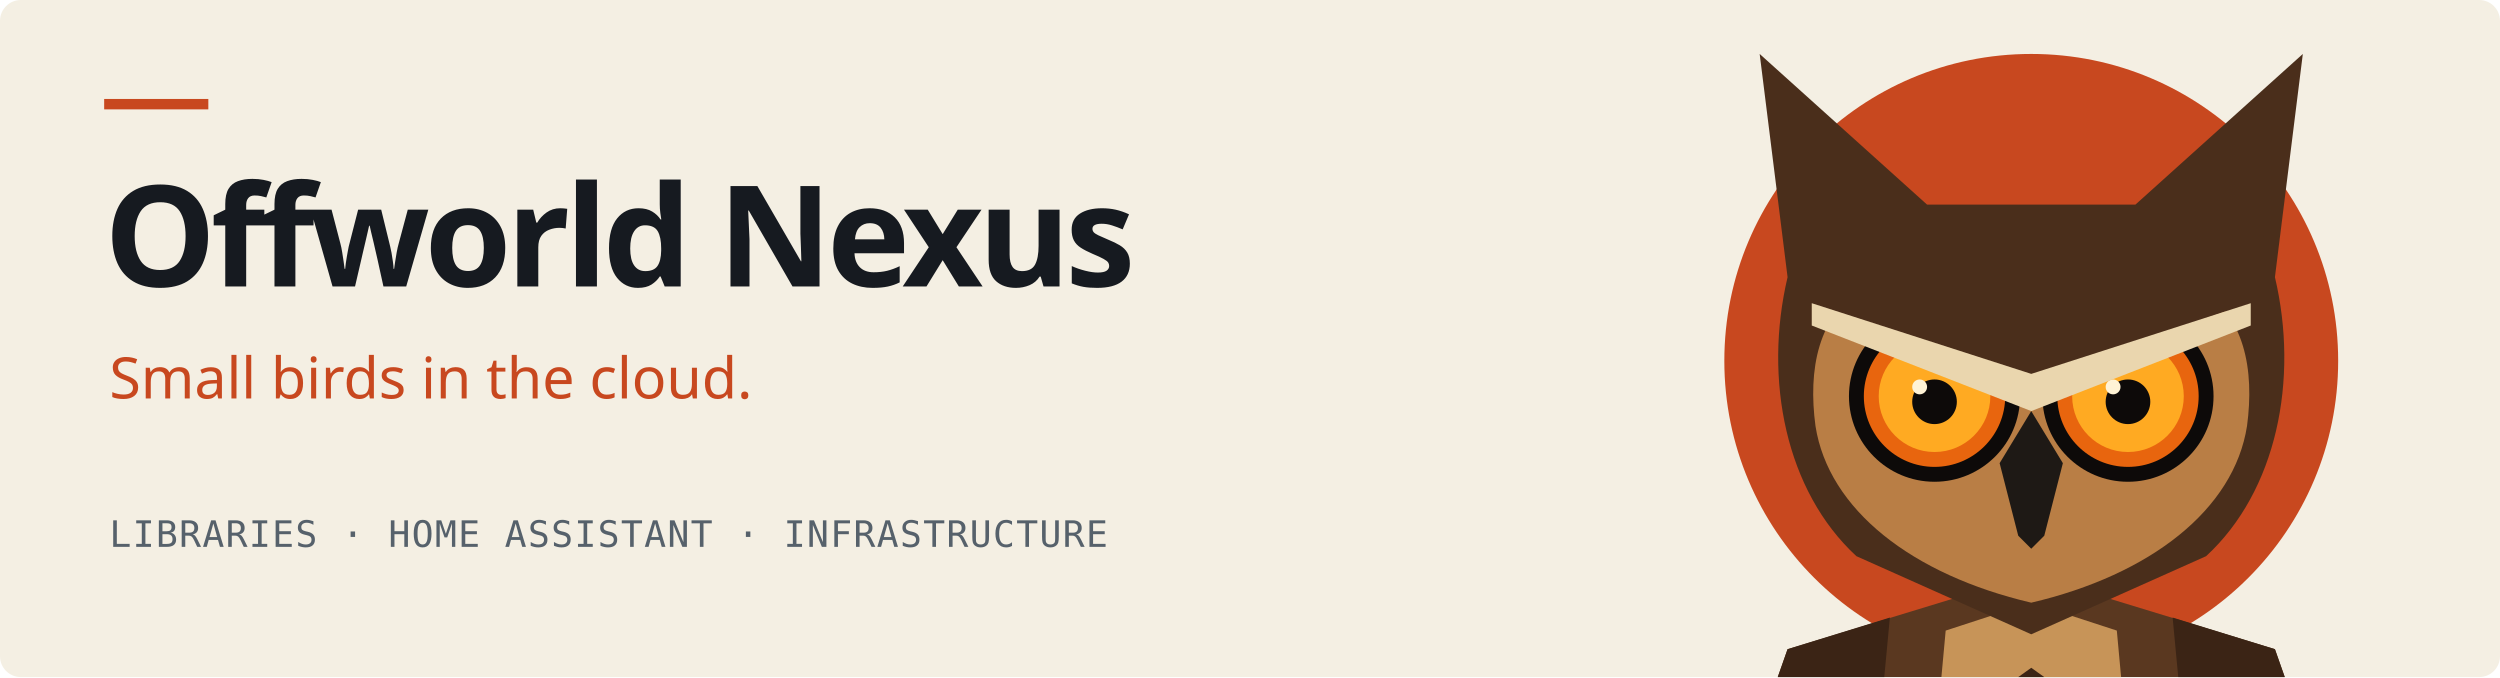
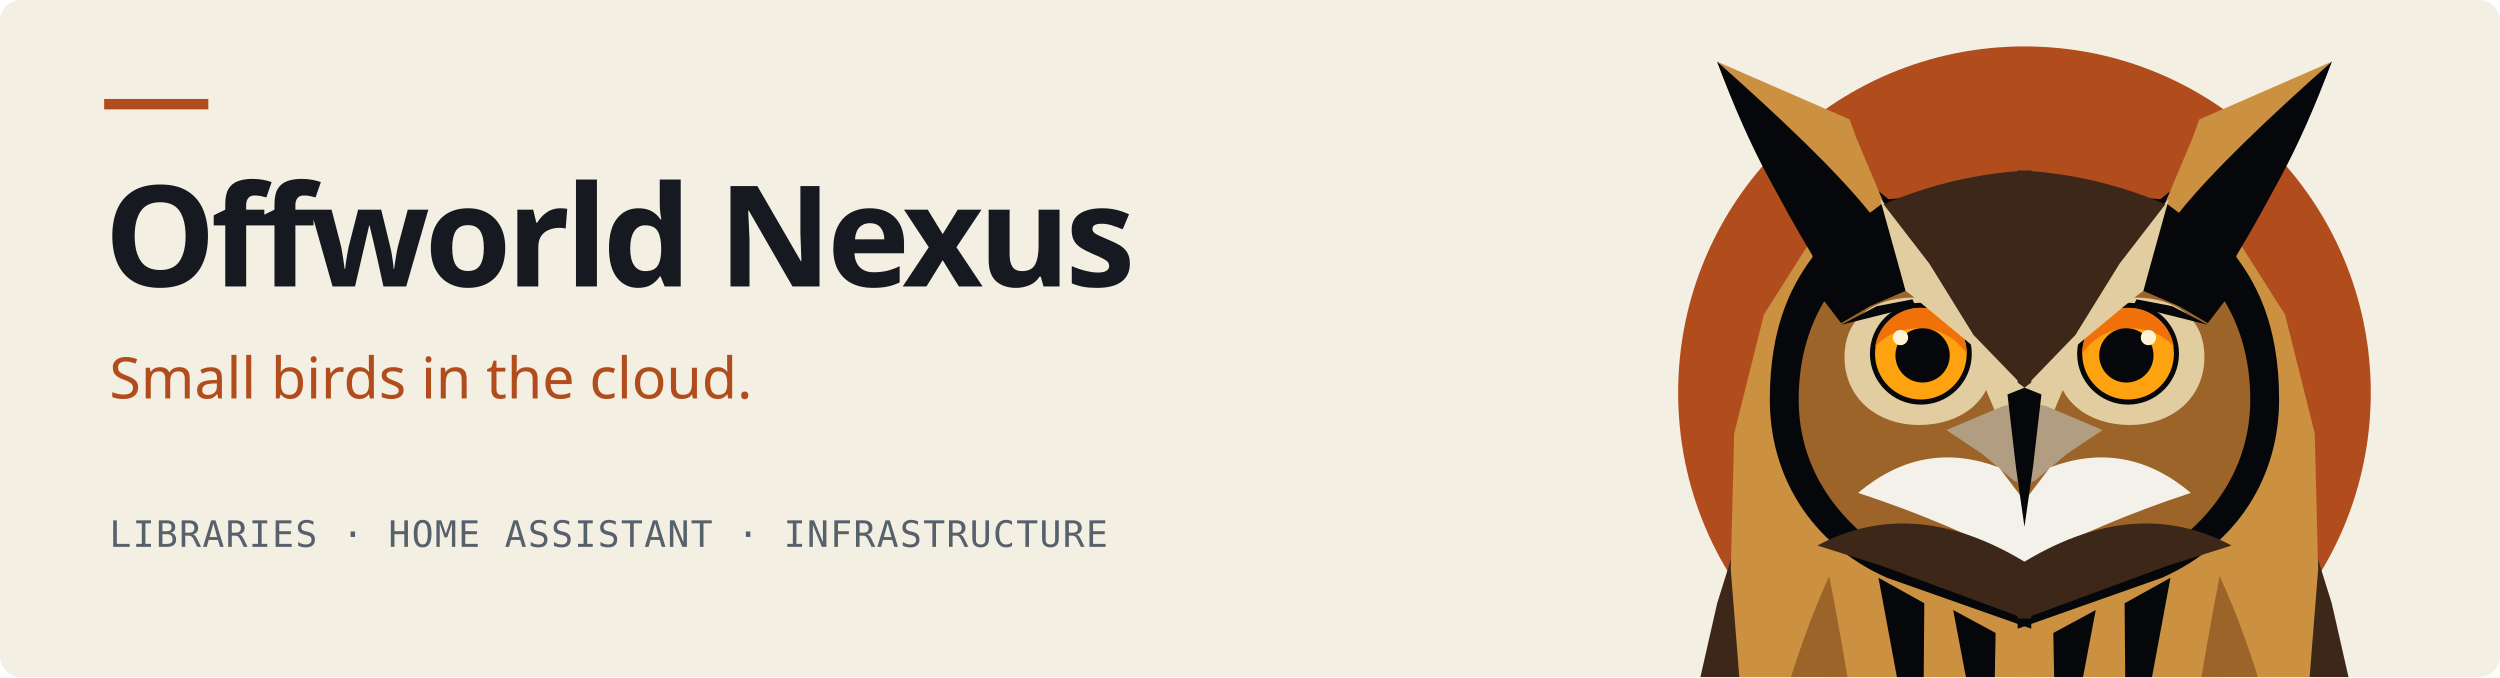
<svg xmlns="http://www.w3.org/2000/svg" width="960" height="260" viewBox="0 0 960 260" role="img" aria-labelledby="title desc">
  <defs>
    <clipPath id="frame">
      <rect width="960" height="260" rx="8" />
    </clipPath>
  </defs>
  <rect width="960" height="260" rx="8" fill="#f4efe3" />
-   <path fill="#c8481f" d="M40 38h40v4H40Z" />
+   <path fill="#b14d1c" d="M40 38h40v4H40Z" />
  <text x="40" y="110" fill="#161a20" font-family="system-ui, sans-serif" font-size="54" font-weight="800" letter-spacing="-2">Offworld Nexus</text>
-   <text x="42" y="153" fill="#c8481f" font-family="system-ui, sans-serif" font-size="22">Small birds in the cloud.</text>
+   <text x="42" y="153" fill="#b14d1c" font-family="system-ui, sans-serif" font-size="22">Small birds in the cloud.</text>
  <text x="42" y="210" fill="#56616b" font-family="ui-monospace, monospace" font-size="14" letter-spacing="0.5">LIBRARIES · HOME ASSISTANT · INFRASTRUCTURE</text>
  <g clip-path="url(#frame)">
-     <svg x="630" y="10" width="300" height="250" viewBox="92 70 840 700">
-       <circle cx="512" cy="430" r="330" fill="#c8481f" />
-       <path fill="#5a3820" d="M150 1024 L250 740 L512 660 L774 740 L874 1024 Z" />
-       <path fill="#3b2415" d="M150 1024 L250 740 L360 706 L330 1024 Z M874 1024 L774 740 L664 706 L694 1024 Z" />
-       <path fill="#c79458" d="M392 1024 L420 720 L512 690 L604 720 L632 1024 Z" />
-       <path fill="#3b2415" d="M512 760 L470 790 L470 806 L512 780 L554 806 L554 790 Z M512 850 L462 884 L462 900 L512 870 L562 900 L562 884 Z M512 940 L456 978 L456 994 L512 960 L568 994 L568 978 Z" />
-       <path fill="#4a2e1b" d="M220 100 L400 262 L624 262 L804 100 L774 340 C800 450 776 570 700 640 L512 724 L324 640 C248 570 224 450 250 340 Z" />
-       <path fill="#b97e45" d="M512 318 L690 350 C742 380 752 440 744 500 C730 590 640 660 512 690 C384 660 294 590 280 500 C272 440 282 380 334 350 Z" />
-       <circle cx="408" cy="468" r="92" fill="#0d0a09" />
-       <circle cx="616" cy="468" r="92" fill="#0d0a09" />
-       <circle cx="408" cy="468" r="76" fill="#e8650e" />
-       <circle cx="616" cy="468" r="76" fill="#e8650e" />
-       <circle cx="408" cy="468" r="60" fill="#ffaa22" />
-       <circle cx="616" cy="468" r="60" fill="#ffaa22" />
-       <circle cx="408" cy="474" r="24" fill="#0d0a09" />
-       <circle cx="616" cy="474" r="24" fill="#0d0a09" />
-       <circle cx="392" cy="458" r="8" fill="#fff3d6" />
-       <circle cx="600" cy="458" r="8" fill="#fff3d6" />
-       <path fill="#4a2e1b" d="M262 296 L762 296 L762 362 L512 452 L262 382 Z" />
-       <path fill="#ead6ae" d="M276 368 L512 444 L748 368 L748 392 L512 484 L276 392 Z" />
-       <path fill="#1e1915" d="M512 484 L546 540 L526 618 L512 632 L498 618 L478 540 Z" />
+     <svg x="630" y="10" width="300" height="250" viewBox="60 80 920 767">
+       <circle cx="512" cy="512" r="408" fill="#b14d1c" />
+       <path fill="#3d2719" d="M90 1024 L150 760 L200 600 L260 1024 Z" />
+       <path fill="#3d2719" transform="matrix(-1 0 0 1 1024 0)" d="M90 1024 L150 760 L200 600 L260 1024 Z" />
+       <path fill="#cb9040" d="M520 258 L345 288 L262 330 L205 420 L170 560 L166 720 L190 1024 L520 1024 Z" />
+       <path fill="#cb9040" transform="matrix(-1 0 0 1 1024 0)" d="M520 258 L345 288 L262 330 L205 420 L170 560 L166 720 L190 1024 L520 1024 Z" />
+       <path fill="#9c6429" d="M282 728 C300 820 316 920 330 1024 L196 1024 C210 930 240 820 282 728 Z" />
+       <path fill="#9c6429" transform="matrix(-1 0 0 1 1024 0)" d="M282 728 C300 820 316 920 330 1024 L196 1024 C210 930 240 820 282 728 Z" />
+       <path fill="#05070b" d="M150 122 L352 284 L520 270 L520 790 L350 730 C260 690 212 610 212 520 C212 430 240 380 268 345 C230 300 190 230 150 122 Z" />
+       <path fill="#05070b" transform="matrix(-1 0 0 1 1024 0)" d="M150 122 L352 284 L520 270 L520 790 L350 730 C260 690 212 610 212 520 C212 430 240 380 268 345 C230 300 190 230 150 122 Z" />
+       <path fill="#9c6429" d="M520 300 L380 318 C300 350 246 420 246 520 C246 600 290 660 350 700 L520 760 Z" />
+       <path fill="#9c6429" transform="matrix(-1 0 0 1 1024 0)" d="M520 300 L380 318 C300 350 246 420 246 520 C246 600 290 660 350 700 L520 760 Z" />
+       <path fill="#e2cda0" d="M300 470 C300 418 342 398 388 400 C440 404 474 440 474 478 C474 522 436 550 388 550 C338 550 300 518 300 470 Z" />
+       <path fill="#e2cda0" transform="matrix(-1 0 0 1 1024 0)" d="M300 470 C300 418 342 398 388 400 C440 404 474 440 474 478 C474 522 436 550 388 550 C338 550 300 518 300 470 Z" />
+       <path fill="#05070b" d="M150 122 L346 288 L372 392 L330 410 L296 430 L276 404 L262 350 C226 290 188 220 150 122 Z" />
+       <path fill="#05070b" transform="matrix(-1 0 0 1 1024 0)" d="M150 122 L346 288 L372 392 L330 410 L296 430 L276 404 L262 350 C226 290 188 220 150 122 Z" />
+       <path fill="#cb9040" d="M150 122 L306 190 L314 212 L346 288 L330 300 C290 250 222 186 150 122 Z" />
+       <path fill="#cb9040" transform="matrix(-1 0 0 1 1024 0)" d="M150 122 L306 190 L314 212 L346 288 L330 300 C290 250 222 186 150 122 Z" />
+       <path fill="#05070b" d="M390 406 A60 60 0 1 1 389.9 406 Z" />
+       <path fill="#05070b" transform="matrix(-1 0 0 1 1024 0)" d="M390 406 A60 60 0 1 1 389.9 406 Z" />
+       <path fill="#ffa20f" d="M390 412 A54 54 0 1 1 389.9 412 Z" />
+       <path fill="#ffa20f" transform="matrix(-1 0 0 1 1024 0)" d="M390 412 A54 54 0 1 1 389.9 412 Z" />
+       <path fill="#f0700a" d="M390 412 A54 54 0 0 1 444 466 C430 446 410 436 388 436 C366 436 348 444 336 458 A54 54 0 0 1 390 412 Z" />
+       <path fill="#f0700a" transform="matrix(-1 0 0 1 1024 0)" d="M390 412 A54 54 0 0 1 444 466 C430 446 410 436 388 436 C366 436 348 444 336 458 A54 54 0 0 1 390 412 Z" />
+       <path fill="#05070b" d="M392 436 A32 32 0 1 1 391.9 436 Z" />
+       <path fill="#05070b" transform="matrix(-1 0 0 1 1024 0)" d="M392 436 A32 32 0 1 1 391.9 436 Z" />
+       <path fill="#fff3d6" d="M366 438 A9 9 0 1 1 365.9 438 Z" />
+       <path fill="#fff3d6" transform="matrix(-1 0 0 1 1024 0)" d="M366 438 A9 9 0 1 1 365.9 438 Z" />
+       <path fill="#05070b" d="M296 432 L338 410 L380 402 L384 410 L344 420 Z" />
+       <path fill="#05070b" transform="matrix(-1 0 0 1 1024 0)" d="M296 432 L338 410 L380 402 L384 410 L344 420 Z" />
+       <path fill="#e2cda0" d="M342 284 L520 470 L520 545 L482 545 L464 502 L450 456 L380 398 L372 392 Z" />
+       <path fill="#e2cda0" transform="matrix(-1 0 0 1 1024 0)" d="M342 284 L520 470 L520 545 L482 545 L464 502 L450 456 L380 398 L372 392 Z" />
+       <path fill="#3d2719" d="M346 290 Q430 254 520 250 L520 500 L512 506 L452 444 L400 360 Z" />
+       <path fill="#3d2719" transform="matrix(-1 0 0 1 1024 0)" d="M346 290 Q430 254 520 250 L520 500 L512 506 L452 444 L400 360 Z" />
+       <path fill="#b19d82" d="M520 520 L486 528 L420 556 L462 584 L500 616 L520 620 Z" />
+       <path fill="#b19d82" transform="matrix(-1 0 0 1 1024 0)" d="M520 520 L486 528 L420 556 L462 584 L500 616 L520 620 Z" />
+       <path fill="#f4f1ea" d="M316 630 Q392 566 482 600 L520 650 L520 716 Q420 664 316 630 Z" />
+       <path fill="#f4f1ea" transform="matrix(-1 0 0 1 1024 0)" d="M316 630 Q392 566 482 600 L520 650 L520 716 Q420 664 316 630 Z" />
+       <path fill="#3d2719" d="M268 692 Q384 630 520 716 L520 778 L512 778 L344 716 Z" />
+       <path fill="#3d2719" transform="matrix(-1 0 0 1 1024 0)" d="M268 692 Q384 630 520 716 L520 778 L512 778 L344 716 Z" />
+       <path fill="#05070b" d="M340 730 L394 760 L392 1010 Z M428 768 L478 795 L474 1010 Z" />
+       <path fill="#05070b" transform="matrix(-1 0 0 1 1024 0)" d="M340 730 L394 760 L392 1010 Z M428 768 L478 795 L474 1010 Z" />
+       <path fill="#05070b" d="M492 514 L512 506 L532 514 L522 600 L512 670 L502 600 Z" />
    </svg>
  </g>
</svg>
